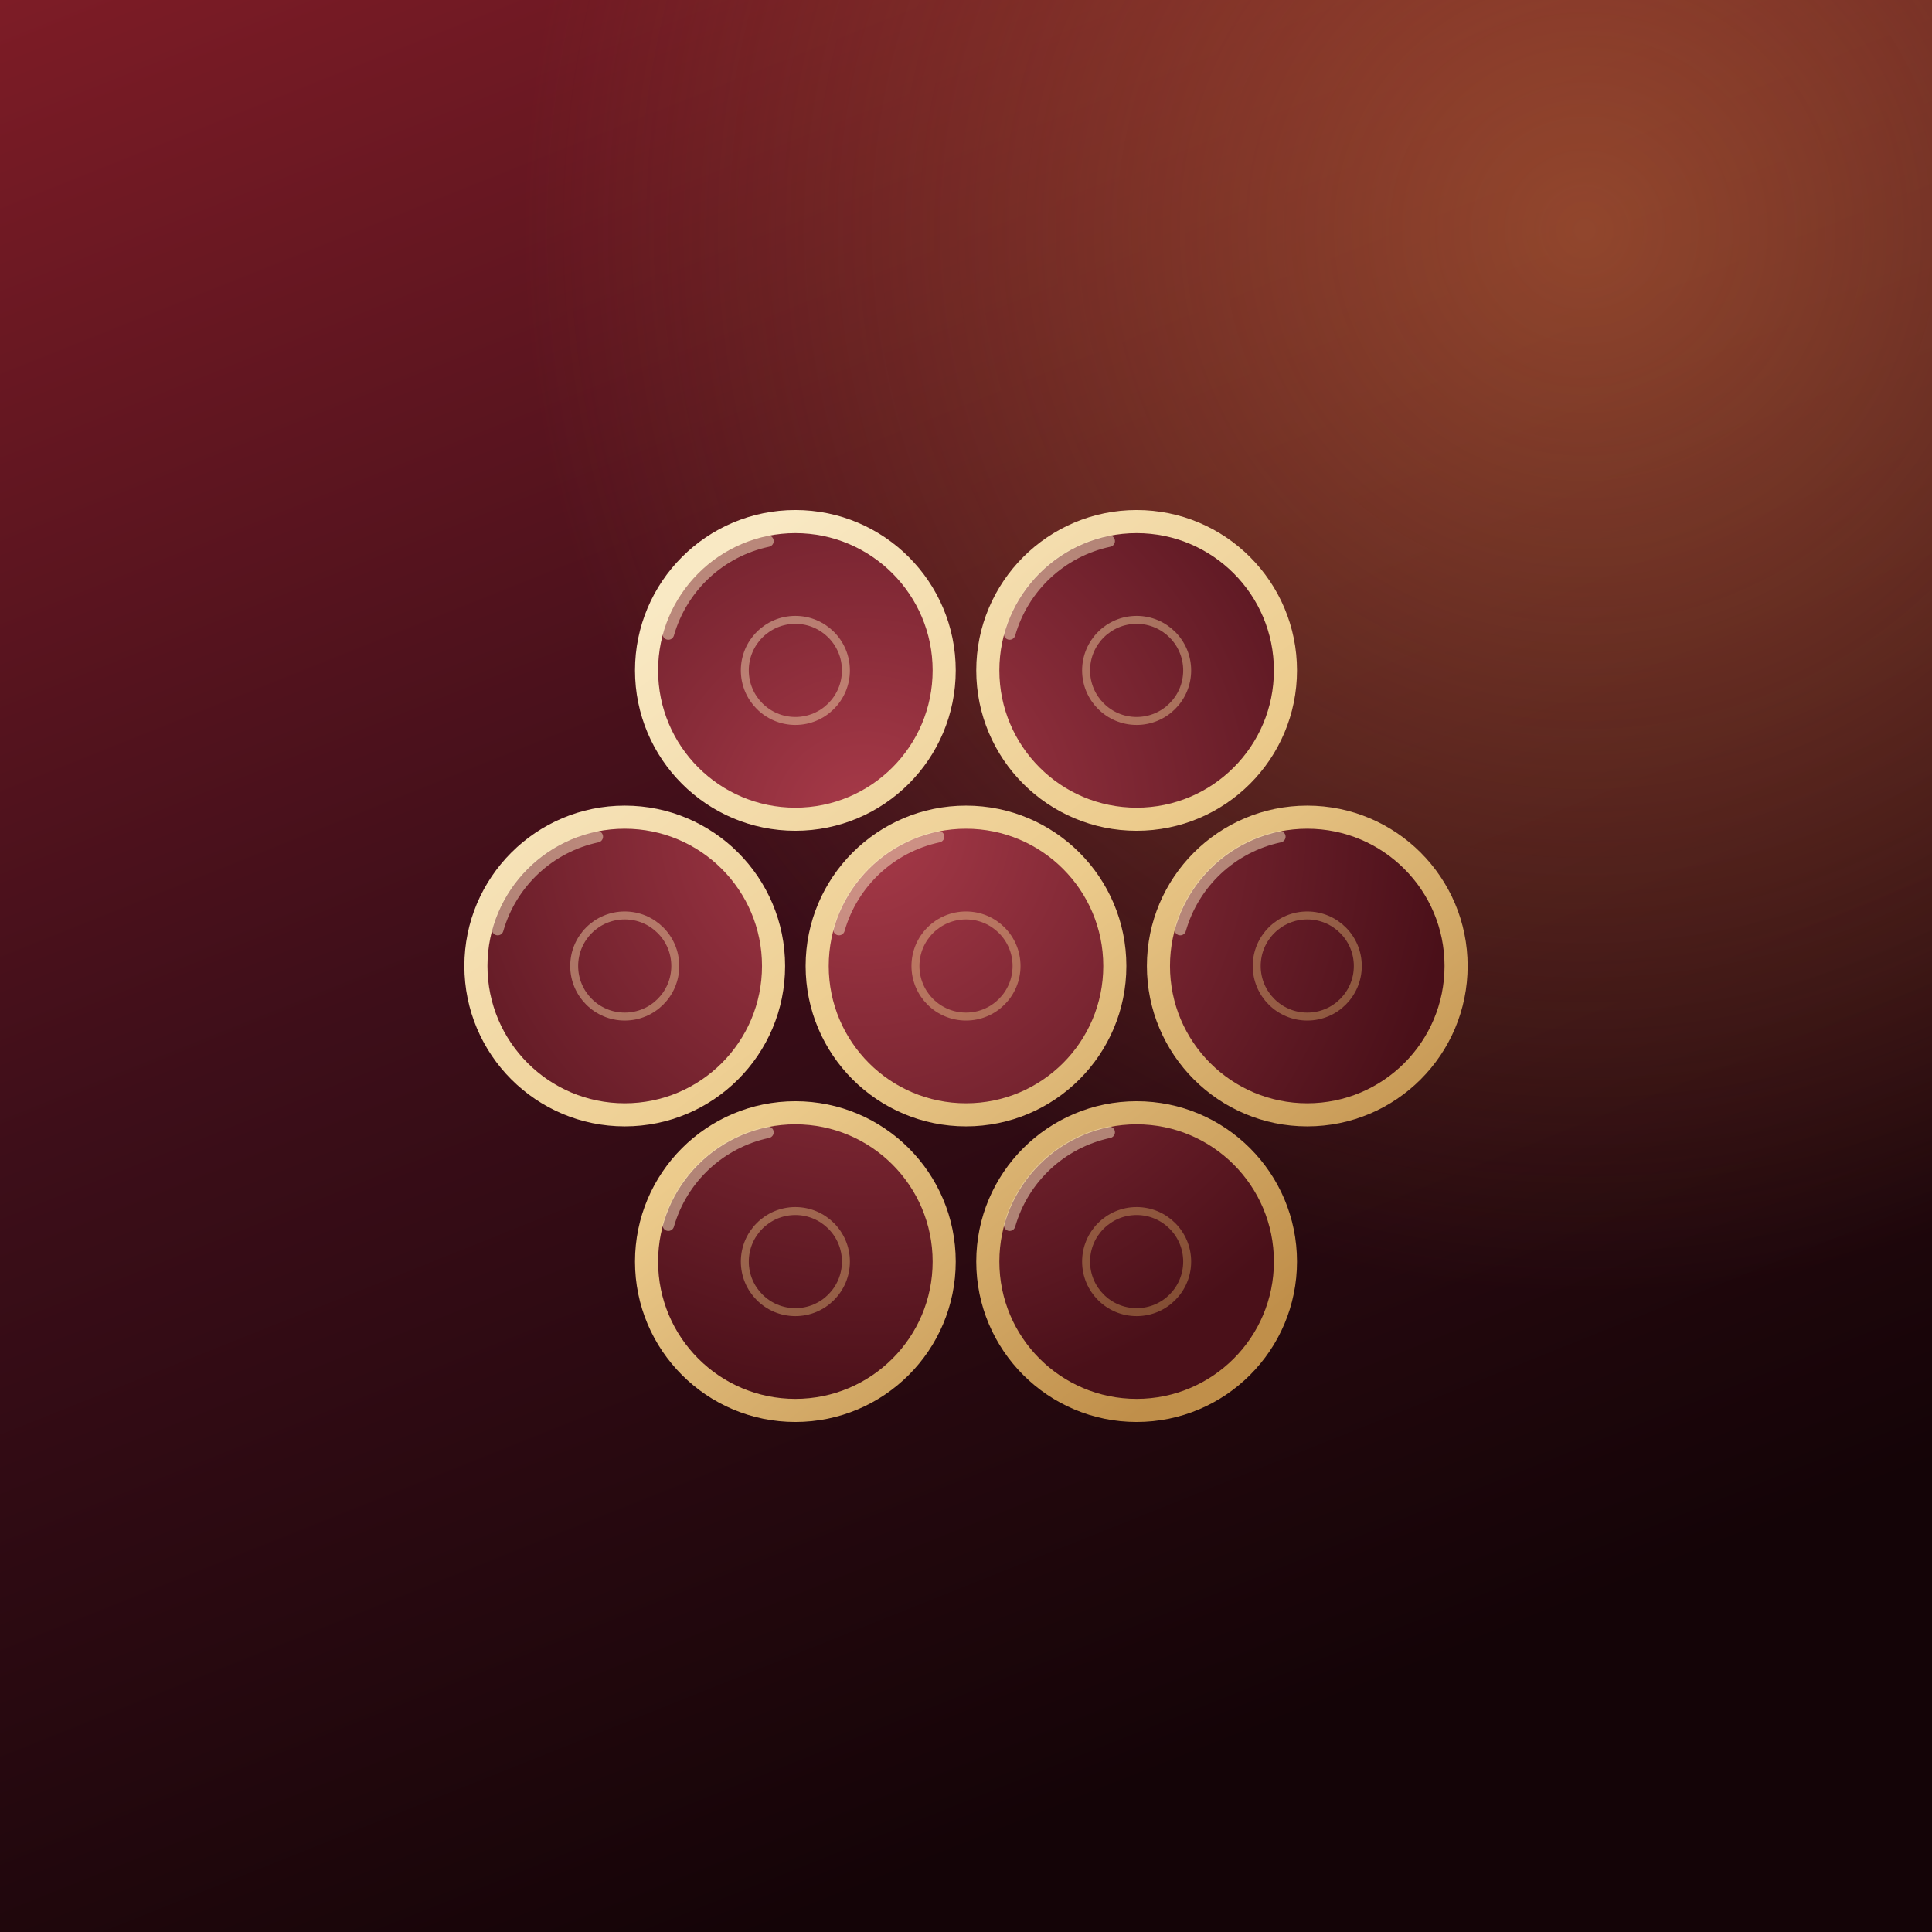
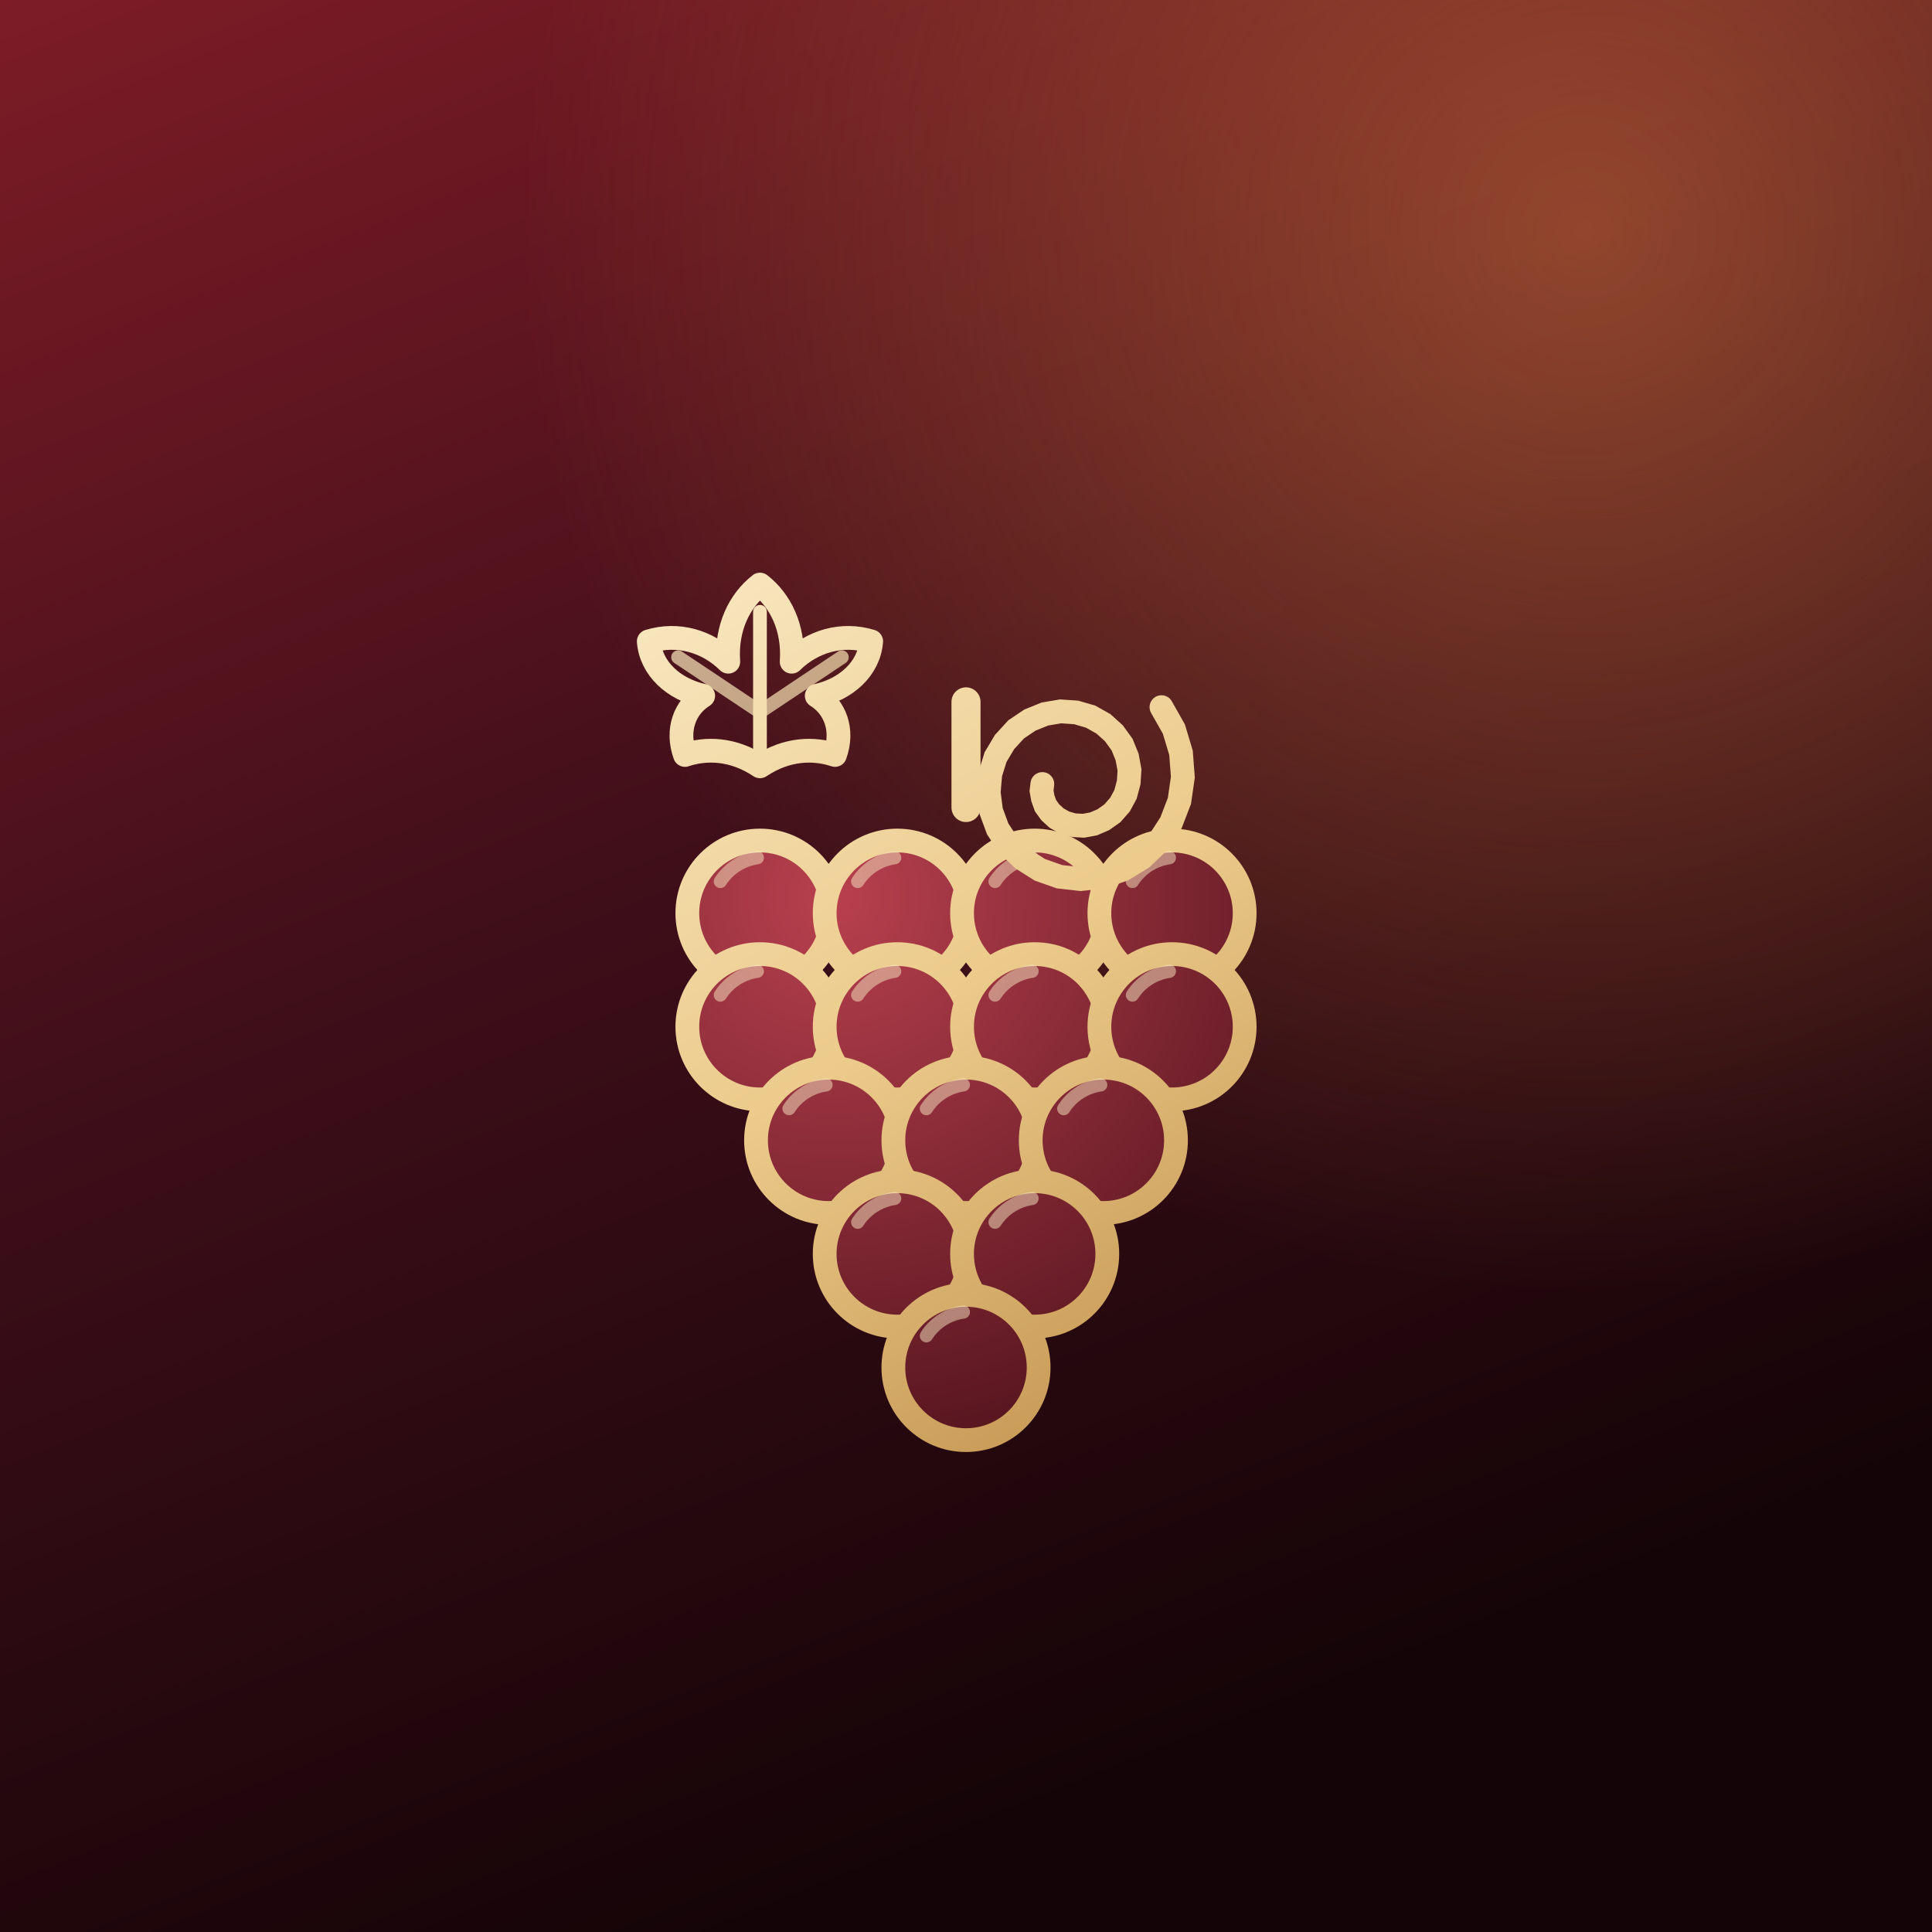
<svg xmlns="http://www.w3.org/2000/svg" viewBox="0 0 512 512" width="512" height="512">
  <defs>
    <linearGradient id="ground" gradientUnits="userSpaceOnUse" x1="0" y1="0" x2="205" y2="512">
      <stop offset="0%" stop-color="#7d1c26" />
      <stop offset="52%" stop-color="#3d0e19" />
      <stop offset="100%" stop-color="#140407" />
    </linearGradient>
    <radialGradient id="ember" gradientUnits="userSpaceOnUse" cx="420" cy="61" r="282">
      <stop offset="0%" stop-color="#c9713a" stop-opacity="0.55" />
      <stop offset="100%" stop-color="#c9713a" stop-opacity="0" />
    </radialGradient>
-     <linearGradient id="gold" gradientUnits="userSpaceOnUse" x1="130" y1="120" x2="350" y2="410">
+     <linearGradient id="g" gradientUnits="userSpaceOnUse" x1="130" y1="100" x2="350" y2="440">
      <stop offset="0%" stop-color="#f9e9c4" />
      <stop offset="50%" stop-color="#eccb8c" />
      <stop offset="100%" stop-color="#c08f4a" />
    </linearGradient>
-     <radialGradient id="vin" gradientUnits="userSpaceOnUse" cx="216" cy="200" r="230">
-       <stop offset="0%" stop-color="#a83a49" />
+     <radialGradient id="v" gradientUnits="userSpaceOnUse" cx="206" cy="230" r="240">
+       <stop offset="0%" stop-color="#b8404e" />
      <stop offset="100%" stop-color="#4a1019" />
    </radialGradient>
  </defs>
  <rect width="512" height="512" fill="url(#ground)" />
  <rect width="512" height="512" fill="url(#ember)" />
-   <g transform="translate(256 256) scale(0.68) translate(-256 -256)">
-     <circle cx="256.0" cy="256.0" r="58.0" fill="url(#vin)" stroke="url(#gold)" stroke-width="9.0" />
-     <circle cx="256.0" cy="256.0" r="19.7" fill="none" stroke="url(#gold)" stroke-width="3.1" opacity="0.45" />
-     <path d="M206.5 241.8 A51.5 51.5 0 0 1 245.3 205.6" fill="none" stroke="#f9e9c4" stroke-width="4.5" stroke-linecap="round" opacity="0.5" />
-     <circle cx="123.0" cy="256.0" r="58.0" fill="url(#vin)" stroke="url(#gold)" stroke-width="9.0" />
-     <circle cx="123.0" cy="256.0" r="19.7" fill="none" stroke="url(#gold)" stroke-width="3.1" opacity="0.45" />
-     <path d="M73.5 241.8 A51.5 51.5 0 0 1 112.3 205.6" fill="none" stroke="#f9e9c4" stroke-width="4.5" stroke-linecap="round" opacity="0.5" />
-     <circle cx="389.0" cy="256.0" r="58.0" fill="url(#vin)" stroke="url(#gold)" stroke-width="9.0" />
-     <circle cx="389.0" cy="256.0" r="19.7" fill="none" stroke="url(#gold)" stroke-width="3.1" opacity="0.45" />
-     <path d="M339.5 241.8 A51.5 51.5 0 0 1 378.3 205.6" fill="none" stroke="#f9e9c4" stroke-width="4.5" stroke-linecap="round" opacity="0.5" />
-     <circle cx="189.5" cy="371.2" r="58.0" fill="url(#vin)" stroke="url(#gold)" stroke-width="9.0" />
-     <circle cx="189.5" cy="371.2" r="19.7" fill="none" stroke="url(#gold)" stroke-width="3.1" opacity="0.45" />
-     <path d="M140.0 357.0 A51.5 51.5 0 0 1 178.8 320.8" fill="none" stroke="#f9e9c4" stroke-width="4.5" stroke-linecap="round" opacity="0.5" />
-     <circle cx="322.5" cy="371.2" r="58.0" fill="url(#vin)" stroke="url(#gold)" stroke-width="9.0" />
-     <circle cx="322.5" cy="371.2" r="19.7" fill="none" stroke="url(#gold)" stroke-width="3.1" opacity="0.45" />
-     <path d="M273.0 357.0 A51.5 51.5 0 0 1 311.8 320.8" fill="none" stroke="#f9e9c4" stroke-width="4.5" stroke-linecap="round" opacity="0.5" />
-     <circle cx="189.5" cy="140.8" r="58.0" fill="url(#vin)" stroke="url(#gold)" stroke-width="9.0" />
-     <circle cx="189.5" cy="140.8" r="19.7" fill="none" stroke="url(#gold)" stroke-width="3.1" opacity="0.45" />
-     <path d="M140.0 126.6 A51.5 51.5 0 0 1 178.8 90.4" fill="none" stroke="#f9e9c4" stroke-width="4.5" stroke-linecap="round" opacity="0.5" />
-     <circle cx="322.5" cy="140.8" r="58.0" fill="url(#vin)" stroke="url(#gold)" stroke-width="9.0" />
-     <circle cx="322.5" cy="140.8" r="19.7" fill="none" stroke="url(#gold)" stroke-width="3.1" opacity="0.45" />
-     <path d="M273.0 126.6 A51.5 51.5 0 0 1 311.8 90.4" fill="none" stroke="#f9e9c4" stroke-width="4.5" stroke-linecap="round" opacity="0.5" />
+   <g transform="translate(256 256) scale(0.7) translate(-256 -256)">
+     <circle cx="178" cy="236" r="27.5" fill="url(#v)" stroke="url(#g)" stroke-width="9" />
+     <path d="M163 224 a20 20 0 0 1 14 -9" fill="none" stroke="#f9e9c4" stroke-width="5.0" stroke-linecap="round" opacity="0.5" />
+     <circle cx="230" cy="236" r="27.5" fill="url(#v)" stroke="url(#g)" stroke-width="9" />
+     <path d="M215 224 a20 20 0 0 1 14 -9" fill="none" stroke="#f9e9c4" stroke-width="5.0" stroke-linecap="round" opacity="0.5" />
+     <circle cx="282" cy="236" r="27.5" fill="url(#v)" stroke="url(#g)" stroke-width="9" />
+     <path d="M267 224 a20 20 0 0 1 14 -9" fill="none" stroke="#f9e9c4" stroke-width="5.0" stroke-linecap="round" opacity="0.5" />
+     <circle cx="334" cy="236" r="27.5" fill="url(#v)" stroke="url(#g)" stroke-width="9" />
+     <path d="M319 224 a20 20 0 0 1 14 -9" fill="none" stroke="#f9e9c4" stroke-width="5.0" stroke-linecap="round" opacity="0.5" />
+     <circle cx="178" cy="279" r="27.5" fill="url(#v)" stroke="url(#g)" stroke-width="9" />
+     <path d="M163 267 a20 20 0 0 1 14 -9" fill="none" stroke="#f9e9c4" stroke-width="5.0" stroke-linecap="round" opacity="0.5" />
+     <circle cx="230" cy="279" r="27.5" fill="url(#v)" stroke="url(#g)" stroke-width="9" />
+     <path d="M215 267 a20 20 0 0 1 14 -9" fill="none" stroke="#f9e9c4" stroke-width="5.0" stroke-linecap="round" opacity="0.5" />
+     <circle cx="282" cy="279" r="27.5" fill="url(#v)" stroke="url(#g)" stroke-width="9" />
+     <path d="M267 267 a20 20 0 0 1 14 -9" fill="none" stroke="#f9e9c4" stroke-width="5.0" stroke-linecap="round" opacity="0.5" />
+     <circle cx="334" cy="279" r="27.5" fill="url(#v)" stroke="url(#g)" stroke-width="9" />
+     <path d="M319 267 a20 20 0 0 1 14 -9" fill="none" stroke="#f9e9c4" stroke-width="5.0" stroke-linecap="round" opacity="0.5" />
+     <circle cx="204" cy="322" r="27.5" fill="url(#v)" stroke="url(#g)" stroke-width="9" />
+     <path d="M189 310 a20 20 0 0 1 14 -9" fill="none" stroke="#f9e9c4" stroke-width="5.0" stroke-linecap="round" opacity="0.5" />
+     <circle cx="256" cy="322" r="27.5" fill="url(#v)" stroke="url(#g)" stroke-width="9" />
+     <path d="M241 310 a20 20 0 0 1 14 -9" fill="none" stroke="#f9e9c4" stroke-width="5.0" stroke-linecap="round" opacity="0.5" />
+     <circle cx="308" cy="322" r="27.5" fill="url(#v)" stroke="url(#g)" stroke-width="9" />
+     <path d="M293 310 a20 20 0 0 1 14 -9" fill="none" stroke="#f9e9c4" stroke-width="5.0" stroke-linecap="round" opacity="0.5" />
+     <circle cx="230" cy="365" r="27.5" fill="url(#v)" stroke="url(#g)" stroke-width="9" />
+     <path d="M215 353 a20 20 0 0 1 14 -9" fill="none" stroke="#f9e9c4" stroke-width="5.0" stroke-linecap="round" opacity="0.5" />
+     <circle cx="282" cy="365" r="27.5" fill="url(#v)" stroke="url(#g)" stroke-width="9" />
+     <path d="M267 353 a20 20 0 0 1 14 -9" fill="none" stroke="#f9e9c4" stroke-width="5.0" stroke-linecap="round" opacity="0.5" />
+     <circle cx="256" cy="408" r="27.5" fill="url(#v)" stroke="url(#g)" stroke-width="9" />
+     <path d="M241 396 a20 20 0 0 1 14 -9" fill="none" stroke="#f9e9c4" stroke-width="5.0" stroke-linecap="round" opacity="0.5" />
+     <path d="M256 196 v-40" fill="none" stroke="url(#g)" stroke-width="11" stroke-linecap="round" />
+     <path d="M178.0 180.4 C167.7 173.5 157.4 173.5 149.6 176.1 C146.2 166.6 149.6 158.0 156.5 153.7 C145.3 151.2 136.7 143.4 135.9 133.1 C147.0 129.7 158.2 133.1 166.0 140.8 C165.1 127.9 170.3 117.6 178.0 111.6 C185.7 117.6 190.9 127.9 190.0 140.8 C197.8 133.1 209.0 129.7 220.1 133.1 C219.3 143.4 210.7 151.2 199.5 153.7 C206.4 158.0 209.8 166.6 206.4 176.1 C198.6 173.5 188.3 173.5 178.0 180.4 Z" fill="none" stroke="url(#g)" stroke-width="9" stroke-linejoin="round" />
+     <g stroke="url(#g)" stroke-width="5.2" fill="none" stroke-linecap="round">
+       <path d="M178.0 180.4 L178.0 121.9" />
+       <path d="M178.0 159.8 L147.0 139.1" opacity="0.72" />
+       <path d="M178.0 159.8 L209.0 139.1" opacity="0.72" />
+     </g>
+     <path d="M330.0 158.0 L334.7 166.3 L337.4 175.3 L338.1 184.5 L336.8 193.5 L333.6 201.8 L328.8 209.2 L322.6 215.1 L315.4 219.5 L307.5 222.2 L299.4 223.1 L291.4 222.2 L284.0 219.6 L277.5 215.5 L272.1 210.3 L268.0 204.1 L265.5 197.3 L264.6 190.3 L265.2 183.3 L267.2 176.9 L270.6 171.2 L275.0 166.4 L280.2 162.9 L285.9 160.6 L291.8 159.6 L297.7 160.0 L303.2 161.6 L308.0 164.3 L312.0 167.9 L315.1 172.2 L317.0 176.9 L317.9 181.8 L317.6 186.5 L316.4 191.0 L314.3 194.9 L311.4 198.2 L308.0 200.6 L304.3 202.2 L300.5 202.9 L296.8 202.7 L293.3 201.7 L290.3 200.0 L287.9 197.8 L286.1 195.3 L285.1 192.5 L284.6 189.7 L284.9 187.1" fill="none" stroke="url(#g)" stroke-width="9" stroke-linecap="round" />
  </g>
</svg>
